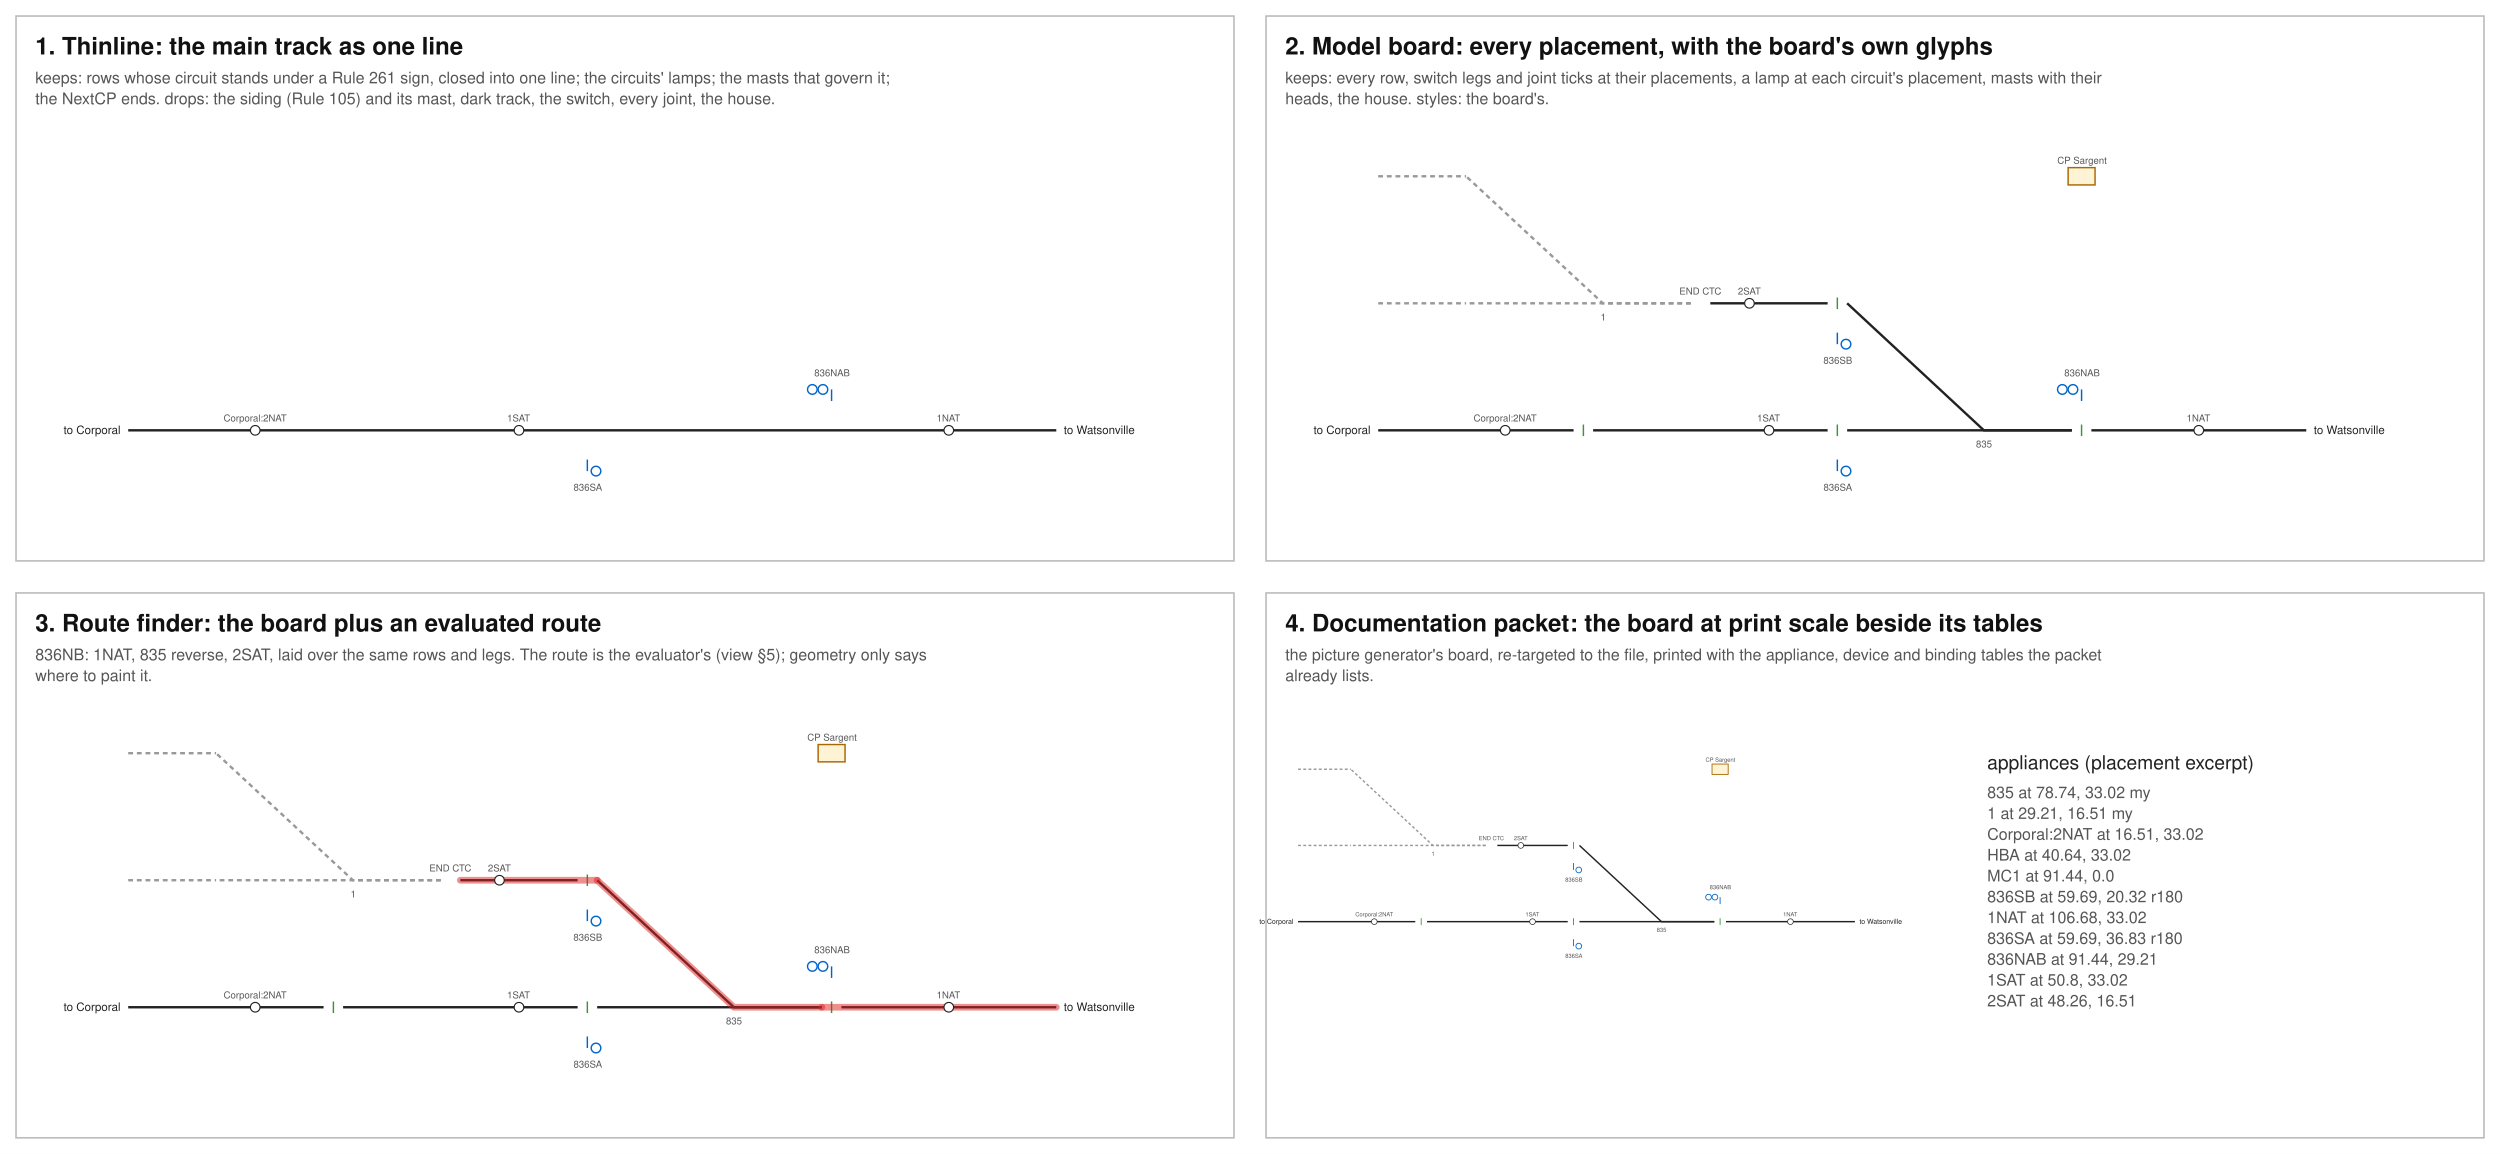
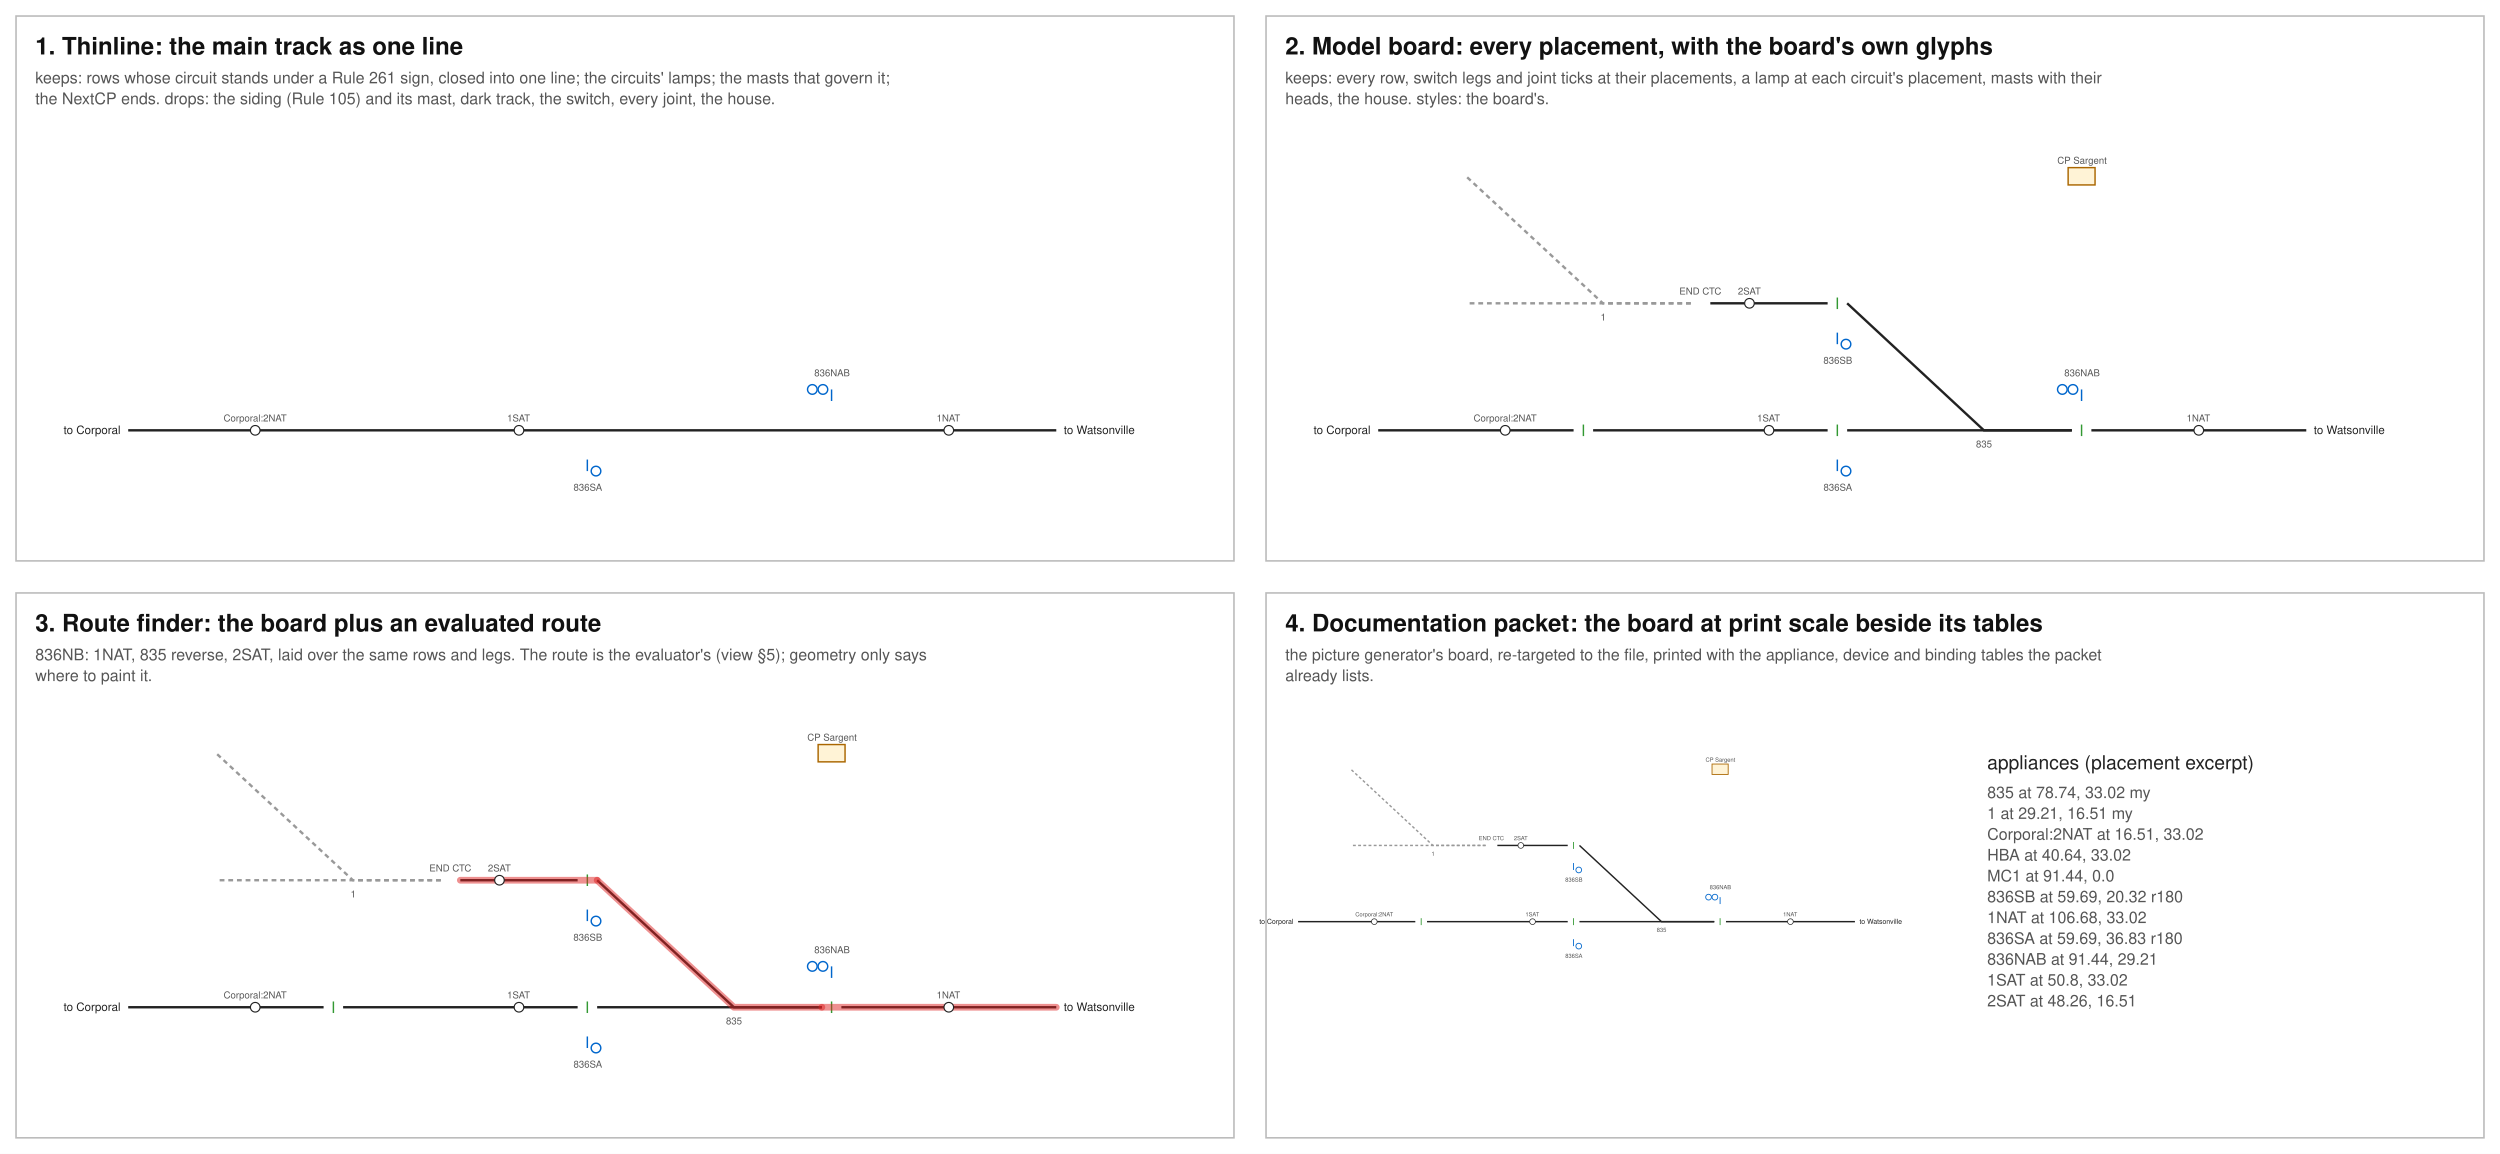
<svg xmlns="http://www.w3.org/2000/svg" width="1560" height="720" viewBox="0 0 1560 720">
  <style>
  text { font-family: Helvetica, Arial, sans-serif; }
  .t { font-size: 12px; fill: #222; }
  .s { font-size: 10px; fill: #555; }
  .h { font-size: 15px; font-weight: bold; fill: #111; }
  .track { stroke: #222; stroke-width: 2.5; fill: none; }
  .dark { stroke: #999; stroke-width: 2.5; stroke-dasharray: 5 4; fill: none; }
  .frame { stroke: #c33; stroke-width: 1; fill: none; stroke-dasharray: 3 3; }
  .glyph { stroke: #06c; stroke-width: 1.5; fill: none; }
  .port { fill: #06c; }
  .house { stroke: #a60; stroke-width: 1.5; fill: #fff3d6; }
  .marker { stroke: #393; stroke-width: 1.5; fill: #fff; }
  .mk { font-size: 9px; fill: #393; font-weight: bold; }
  .lamp { stroke: #222; stroke-width: 1.2; fill: #fff; }
  .route { stroke: #d22; stroke-width: 7; fill: none; opacity: .5; stroke-linecap: round; stroke-linejoin: round; }
  .panel { stroke: #bbb; fill: #fff; }
</style>
  <rect width="100%" height="100%" fill="white" />
  <g transform="translate(10,10)">
    <rect class="panel" width="760" height="340" />
    <text class="h" x="12" y="24">1. Thinline: the main track as one line</text>
    <text class="s" x="12" y="42">keeps: rows whose circuit stands under a Rule 261 sign, closed into one line; the circuits' lamps; the masts that govern it;</text>
    <text class="s" x="12" y="55">the NextCP ends. drops: the siding (Rule 105) and its mast, dark track, the switch, every joint, the house.</text>
    <g transform="translate(70,100) scale(0.6)">
      <polyline class="track" points="0.0,264.2 965.2,264.2" />
      <circle class="lamp" cx="132.1" cy="264.2" r="5" />
      <text class="s" x="132" y="255" text-anchor="middle">Corporal:2NAT</text>
      <circle class="lamp" cx="406.4" cy="264.2" r="5" />
      <text class="s" x="406" y="255" text-anchor="middle">1SAT</text>
      <circle class="lamp" cx="853.4" cy="264.2" r="5" />
      <text class="s" x="853" y="255" text-anchor="middle">1NAT</text>
      <line class="glyph" x1="477.5" y1="294.6" x2="477.5" y2="306.6" />
      <circle class="glyph" cx="486.5" cy="306.6" r="5" />
      <text class="s" x="478" y="327" text-anchor="middle">836SA</text>
      <line class="glyph" x1="731.5" y1="233.7" x2="731.5" y2="221.7" />
      <circle class="glyph" cx="722.5" cy="221.7" r="5" />
      <circle class="glyph" cx="711.5" cy="221.7" r="5" />
      <text class="s" x="732" y="208" text-anchor="middle">836NAB</text>
      <text class="t" x="973" y="268" text-anchor="start">to Watsonville</text>
      <text class="t" x="-8" y="268" text-anchor="end">to Corporal</text>
    </g>
  </g>
  <g transform="translate(790,10)">
    <rect class="panel" width="760" height="340" />
    <text class="h" x="12" y="24">2. Model board: every placement, with the board's own glyphs</text>
    <text class="s" x="12" y="42">keeps: every row, switch legs and joint ticks at their placements, a lamp at each circuit's placement, masts with their</text>
    <text class="s" x="12" y="55">heads, the house. styles: the board's.</text>
    <g transform="translate(70,100) scale(0.6)">
      <polyline class="track" points="741.7,264.2 965.2,264.2" />
      <polyline class="track" points="345.4,132.1 467.4,132.1" />
      <polyline class="track" points="223.5,264.2 467.4,264.2" />
-       <polyline class="dark" points="0.0,0.0 91.4,0.0" />
      <polyline class="track" points="0.0,264.2 203.2,264.2" />
-       <polyline class="dark" points="0.0,132.1 91.4,132.1" />
      <polyline class="track" points="721.4,264.2 487.7,264.2" />
      <polyline class="track" points="721.4,264.2 629.9,264.2 487.7,132.1" />
      <text class="s" x="630" y="282" text-anchor="middle">835</text>
      <polyline class="dark" points="325.1,132.1 91.4,132.1" />
      <polyline class="dark" points="325.1,132.1 233.7,132.1 91.4,0.0" />
      <text class="s" x="234" y="150" text-anchor="middle">1</text>
      <line class="marker" x1="731.5" y1="258.2" x2="731.5" y2="270.2" />
      <line class="marker" x1="213.4" y1="258.2" x2="213.4" y2="270.2" />
      <line class="marker" x1="477.5" y1="258.2" x2="477.5" y2="270.2" />
      <line class="marker" x1="477.5" y1="126.1" x2="477.5" y2="138.1" />
      <text class="s" x="335" y="123" text-anchor="middle">END CTC</text>
      <circle class="lamp" cx="132.1" cy="264.2" r="5" />
      <text class="s" x="132" y="255" text-anchor="middle">Corporal:2NAT</text>
      <circle class="lamp" cx="406.4" cy="264.2" r="5" />
      <text class="s" x="406" y="255" text-anchor="middle">1SAT</text>
      <circle class="lamp" cx="386.1" cy="132.1" r="5" />
      <text class="s" x="386" y="123" text-anchor="middle">2SAT</text>
      <circle class="lamp" cx="853.4" cy="264.2" r="5" />
      <text class="s" x="853" y="255" text-anchor="middle">1NAT</text>
      <line class="glyph" x1="477.5" y1="162.6" x2="477.5" y2="174.6" />
      <circle class="glyph" cx="486.5" cy="174.6" r="5" />
      <text class="s" x="478" y="195" text-anchor="middle">836SB</text>
      <line class="glyph" x1="477.5" y1="294.6" x2="477.5" y2="306.6" />
      <circle class="glyph" cx="486.5" cy="306.6" r="5" />
      <text class="s" x="478" y="327" text-anchor="middle">836SA</text>
      <line class="glyph" x1="731.5" y1="233.7" x2="731.5" y2="221.7" />
      <circle class="glyph" cx="722.5" cy="221.7" r="5" />
      <circle class="glyph" cx="711.5" cy="221.7" r="5" />
      <text class="s" x="732" y="208" text-anchor="middle">836NAB</text>
      <rect class="house" x="717.52" y="-9.0" width="28" height="18" />
      <text class="s" x="732" y="-13" text-anchor="middle">CP Sargent</text>
      <text class="t" x="973" y="268" text-anchor="start">to Watsonville</text>
      <text class="t" x="-8" y="268" text-anchor="end">to Corporal</text>
    </g>
  </g>
  <g transform="translate(10,370)">
    <rect class="panel" width="760" height="340" />
    <text class="h" x="12" y="24">3. Route finder: the board plus an evaluated route</text>
    <text class="s" x="12" y="42">836NB: 1NAT, 835 reverse, 2SAT, laid over the same rows and legs. The route is the evaluator's (view §5); geometry only says</text>
    <text class="s" x="12" y="55">where to paint it.</text>
    <g transform="translate(70,100) scale(0.6)">
      <polyline class="track" points="741.7,264.2 965.2,264.2" />
      <polyline class="track" points="345.4,132.1 467.4,132.1" />
      <polyline class="track" points="223.5,264.2 467.4,264.2" />
-       <polyline class="dark" points="0.0,0.0 91.4,0.0" />
      <polyline class="track" points="0.0,264.2 203.2,264.2" />
-       <polyline class="dark" points="0.0,132.1 91.4,132.1" />
      <polyline class="track" points="721.4,264.2 487.7,264.2" />
      <polyline class="track" points="721.4,264.2 629.9,264.2 487.7,132.1" />
      <text class="s" x="630" y="282" text-anchor="middle">835</text>
      <polyline class="dark" points="325.1,132.1 91.4,132.1" />
      <polyline class="dark" points="325.1,132.1 233.7,132.1 91.4,0.0" />
      <text class="s" x="234" y="150" text-anchor="middle">1</text>
      <line class="marker" x1="731.5" y1="258.2" x2="731.5" y2="270.2" />
      <line class="marker" x1="213.4" y1="258.2" x2="213.4" y2="270.2" />
      <line class="marker" x1="477.5" y1="258.2" x2="477.5" y2="270.2" />
      <line class="marker" x1="477.5" y1="126.1" x2="477.5" y2="138.1" />
      <text class="s" x="335" y="123" text-anchor="middle">END CTC</text>
      <polyline class="route" points="965.2,264.2 721.4,264.2" />
      <polyline class="route" points="721.4,264.2 629.9,264.2 487.7,132.1" />
      <polyline class="route" points="487.7,132.1 345.4,132.1" />
      <circle class="lamp" cx="132.1" cy="264.2" r="5" />
      <text class="s" x="132" y="255" text-anchor="middle">Corporal:2NAT</text>
      <circle class="lamp" cx="406.4" cy="264.2" r="5" />
      <text class="s" x="406" y="255" text-anchor="middle">1SAT</text>
      <circle class="lamp" cx="386.1" cy="132.1" r="5" />
      <text class="s" x="386" y="123" text-anchor="middle">2SAT</text>
      <circle class="lamp" cx="853.4" cy="264.2" r="5" />
      <text class="s" x="853" y="255" text-anchor="middle">1NAT</text>
      <line class="glyph" x1="477.5" y1="162.6" x2="477.5" y2="174.6" />
      <circle class="glyph" cx="486.5" cy="174.6" r="5" />
      <text class="s" x="478" y="195" text-anchor="middle">836SB</text>
      <line class="glyph" x1="477.5" y1="294.6" x2="477.5" y2="306.6" />
      <circle class="glyph" cx="486.5" cy="306.6" r="5" />
      <text class="s" x="478" y="327" text-anchor="middle">836SA</text>
      <line class="glyph" x1="731.5" y1="233.7" x2="731.5" y2="221.7" />
      <circle class="glyph" cx="722.5" cy="221.7" r="5" />
      <circle class="glyph" cx="711.5" cy="221.7" r="5" />
      <text class="s" x="732" y="208" text-anchor="middle">836NAB</text>
      <rect class="house" x="717.52" y="-9.0" width="28" height="18" />
      <text class="s" x="732" y="-13" text-anchor="middle">CP Sargent</text>
      <text class="t" x="973" y="268" text-anchor="start">to Watsonville</text>
      <text class="t" x="-8" y="268" text-anchor="end">to Corporal</text>
    </g>
  </g>
  <g transform="translate(790,370)">
    <rect class="panel" width="760" height="340" />
    <text class="h" x="12" y="24">4. Documentation packet: the board at print scale beside its tables</text>
    <text class="s" x="12" y="42">the picture generator's board, re-targeted to the file, printed with the appliance, device and binding tables the packet</text>
    <text class="s" x="12" y="55">already lists.</text>
    <g transform="translate(20,110) scale(0.36)">
      <polyline class="track" points="741.7,264.2 965.2,264.2" />
      <polyline class="track" points="345.4,132.1 467.4,132.1" />
      <polyline class="track" points="223.5,264.2 467.4,264.2" />
-       <polyline class="dark" points="0.0,0.0 91.4,0.0" />
      <polyline class="track" points="0.0,264.2 203.2,264.2" />
-       <polyline class="dark" points="0.0,132.1 91.4,132.1" />
      <polyline class="track" points="721.4,264.2 487.7,264.2" />
      <polyline class="track" points="721.4,264.2 629.9,264.2 487.7,132.1" />
      <text class="s" x="630" y="282" text-anchor="middle">835</text>
      <polyline class="dark" points="325.1,132.1 91.4,132.1" />
      <polyline class="dark" points="325.1,132.1 233.7,132.1 91.4,0.0" />
      <text class="s" x="234" y="150" text-anchor="middle">1</text>
      <line class="marker" x1="731.5" y1="258.2" x2="731.5" y2="270.2" />
      <line class="marker" x1="213.4" y1="258.2" x2="213.4" y2="270.2" />
      <line class="marker" x1="477.5" y1="258.2" x2="477.5" y2="270.2" />
      <line class="marker" x1="477.5" y1="126.1" x2="477.5" y2="138.1" />
      <text class="s" x="335" y="123" text-anchor="middle">END CTC</text>
      <circle class="lamp" cx="132.1" cy="264.2" r="5" />
      <text class="s" x="132" y="255" text-anchor="middle">Corporal:2NAT</text>
      <circle class="lamp" cx="406.4" cy="264.2" r="5" />
      <text class="s" x="406" y="255" text-anchor="middle">1SAT</text>
      <circle class="lamp" cx="386.1" cy="132.1" r="5" />
      <text class="s" x="386" y="123" text-anchor="middle">2SAT</text>
      <circle class="lamp" cx="853.4" cy="264.2" r="5" />
      <text class="s" x="853" y="255" text-anchor="middle">1NAT</text>
      <line class="glyph" x1="477.5" y1="162.6" x2="477.5" y2="174.6" />
      <circle class="glyph" cx="486.5" cy="174.6" r="5" />
      <text class="s" x="478" y="195" text-anchor="middle">836SB</text>
      <line class="glyph" x1="477.5" y1="294.6" x2="477.5" y2="306.6" />
      <circle class="glyph" cx="486.5" cy="306.6" r="5" />
      <text class="s" x="478" y="327" text-anchor="middle">836SA</text>
      <line class="glyph" x1="731.5" y1="233.7" x2="731.5" y2="221.7" />
      <circle class="glyph" cx="722.5" cy="221.7" r="5" />
      <circle class="glyph" cx="711.5" cy="221.7" r="5" />
      <text class="s" x="732" y="208" text-anchor="middle">836NAB</text>
      <rect class="house" x="717.52" y="-9.0" width="28" height="18" />
      <text class="s" x="732" y="-13" text-anchor="middle">CP Sargent</text>
      <text class="t" x="973" y="268" text-anchor="start">to Watsonville</text>
      <text class="t" x="-8" y="268" text-anchor="end">to Corporal</text>
    </g>
    <g transform="translate(450,110)">
      <text class="t" x="0" y="0">appliances (placement excerpt)</text>
      <text class="s" x="0" y="18">835 at 78.74, 33.02 my</text>
      <text class="s" x="0" y="31">1 at 29.21, 16.51 my</text>
      <text class="s" x="0" y="44">Corporal:2NAT at 16.51, 33.02</text>
      <text class="s" x="0" y="57">HBA at 40.64, 33.02</text>
      <text class="s" x="0" y="70">MC1 at 91.44, 0.0</text>
      <text class="s" x="0" y="83">836SB at 59.69, 20.32 r180</text>
      <text class="s" x="0" y="96">1NAT at 106.68, 33.02</text>
      <text class="s" x="0" y="109">836SA at 59.69, 36.83 r180</text>
      <text class="s" x="0" y="122">836NAB at 91.44, 29.21</text>
      <text class="s" x="0" y="135">1SAT at 50.8, 33.02</text>
      <text class="s" x="0" y="148">2SAT at 48.26, 16.51</text>
    </g>
  </g>
</svg>
